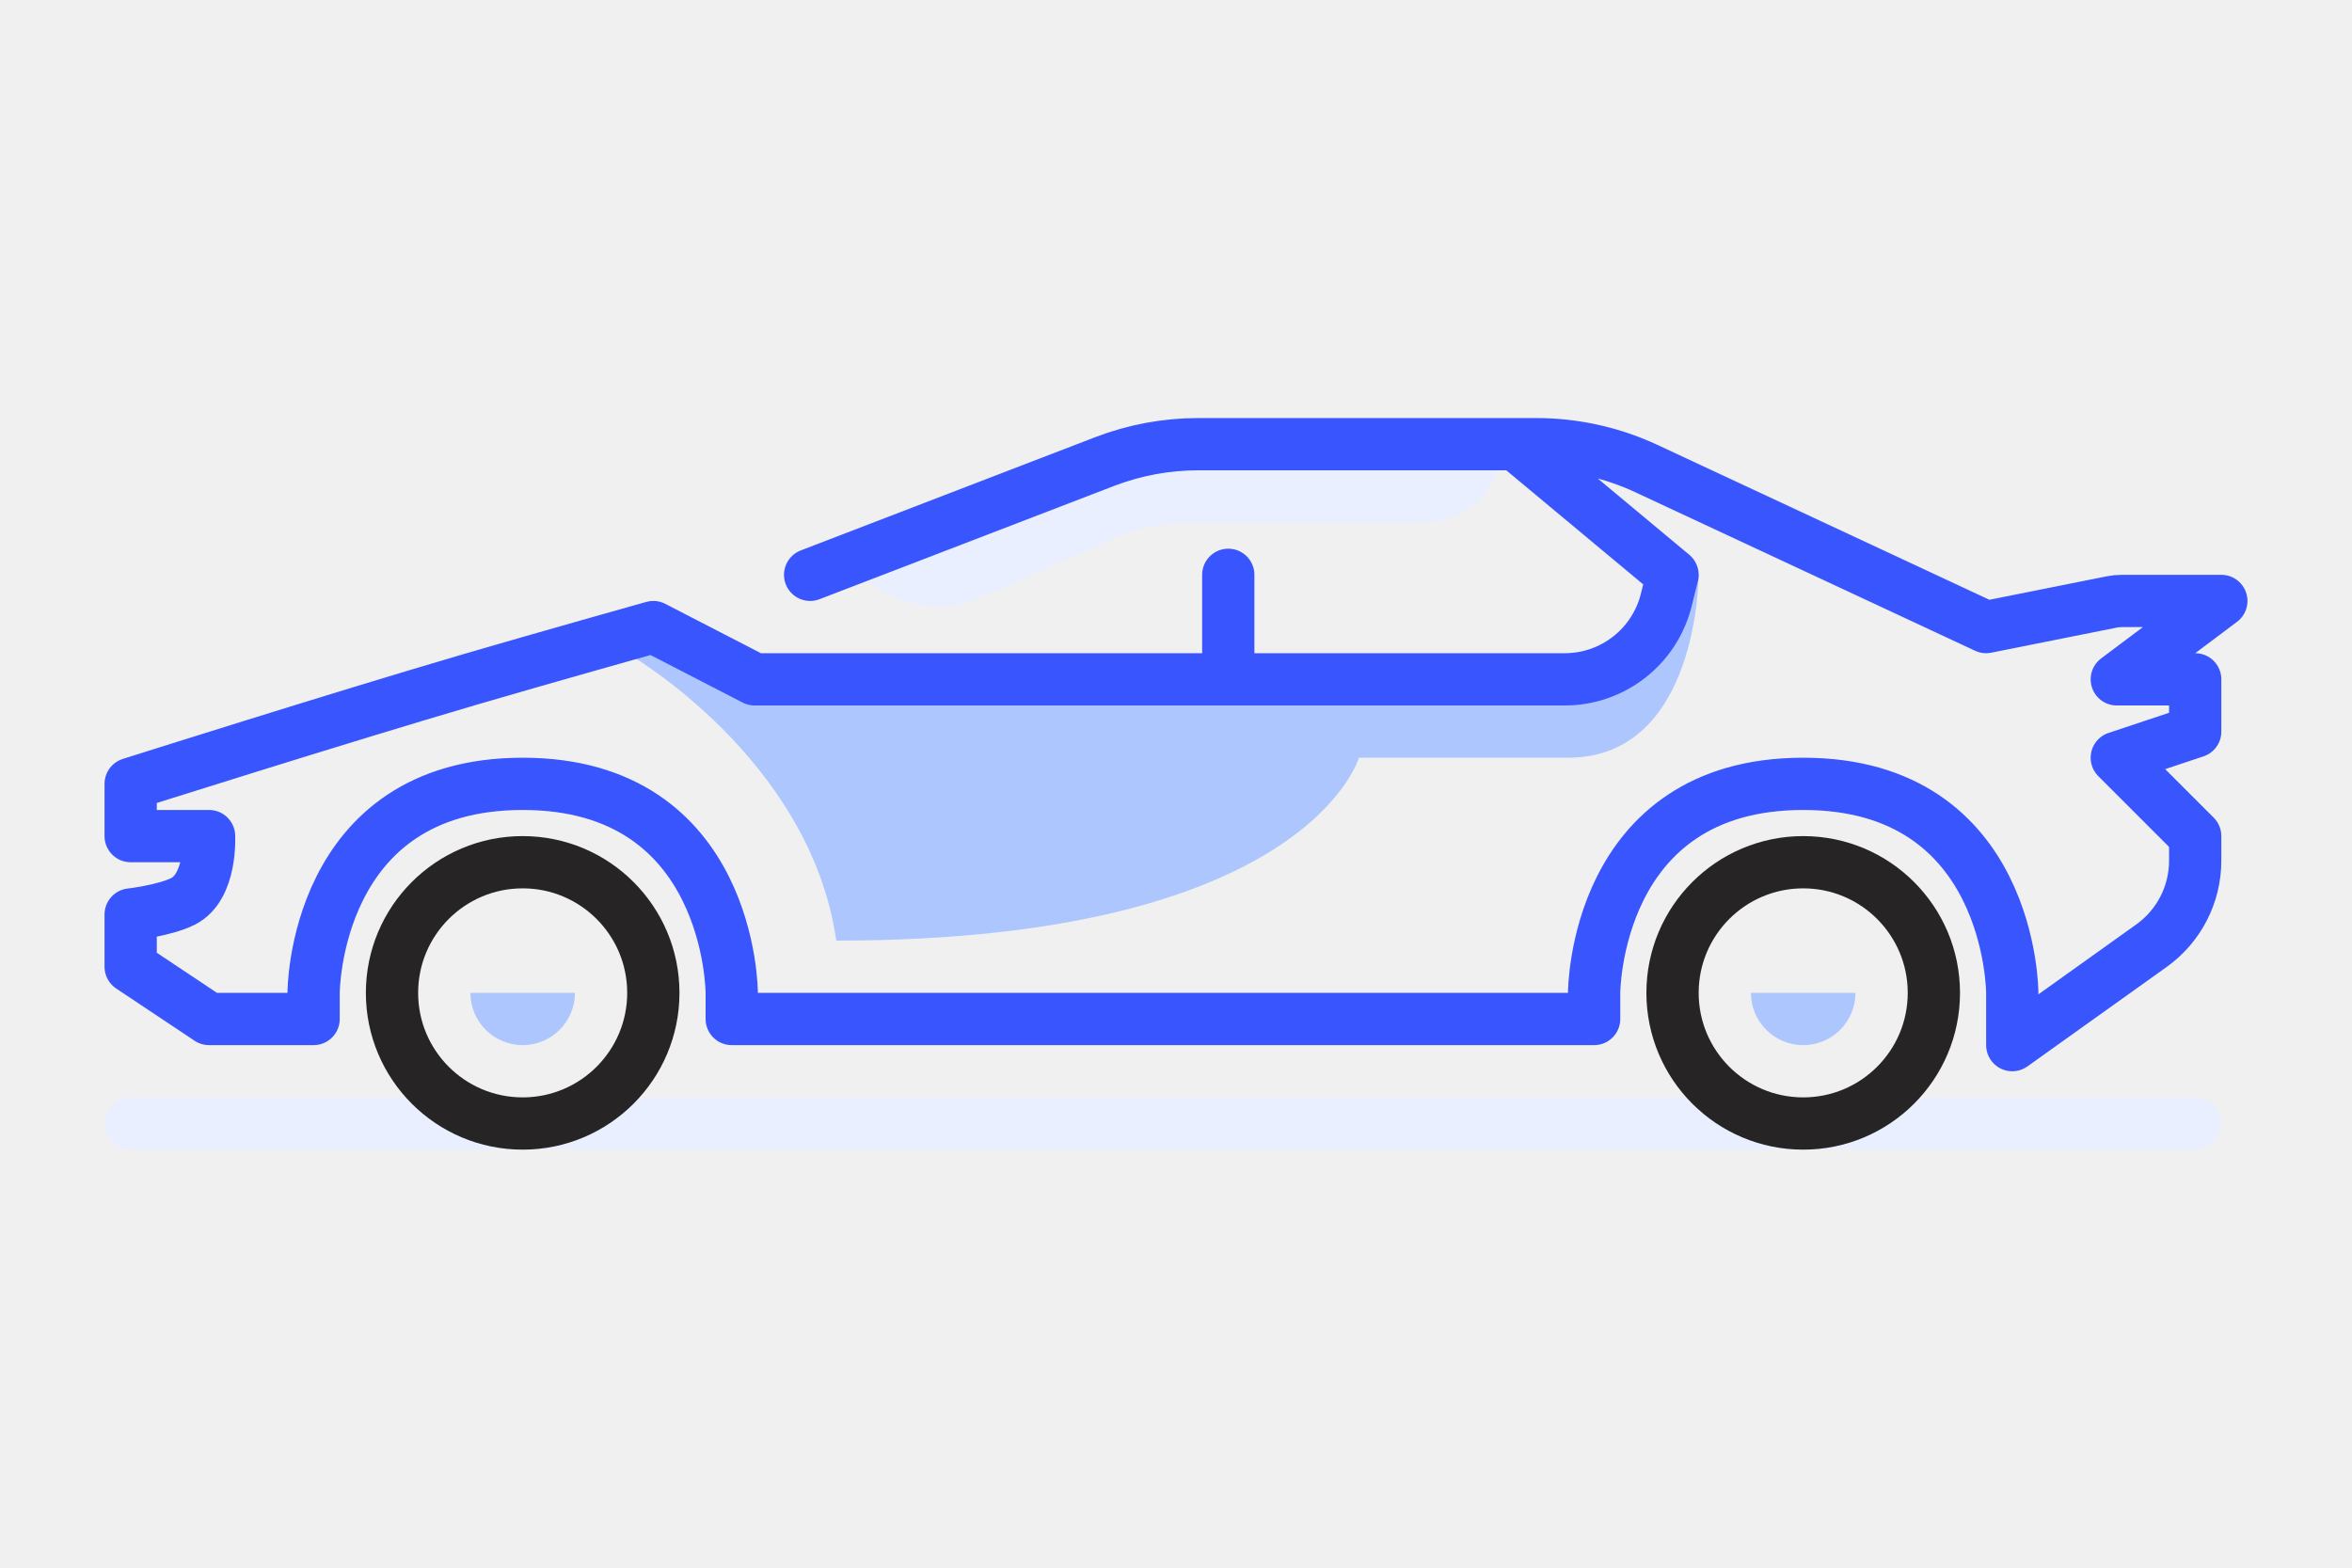
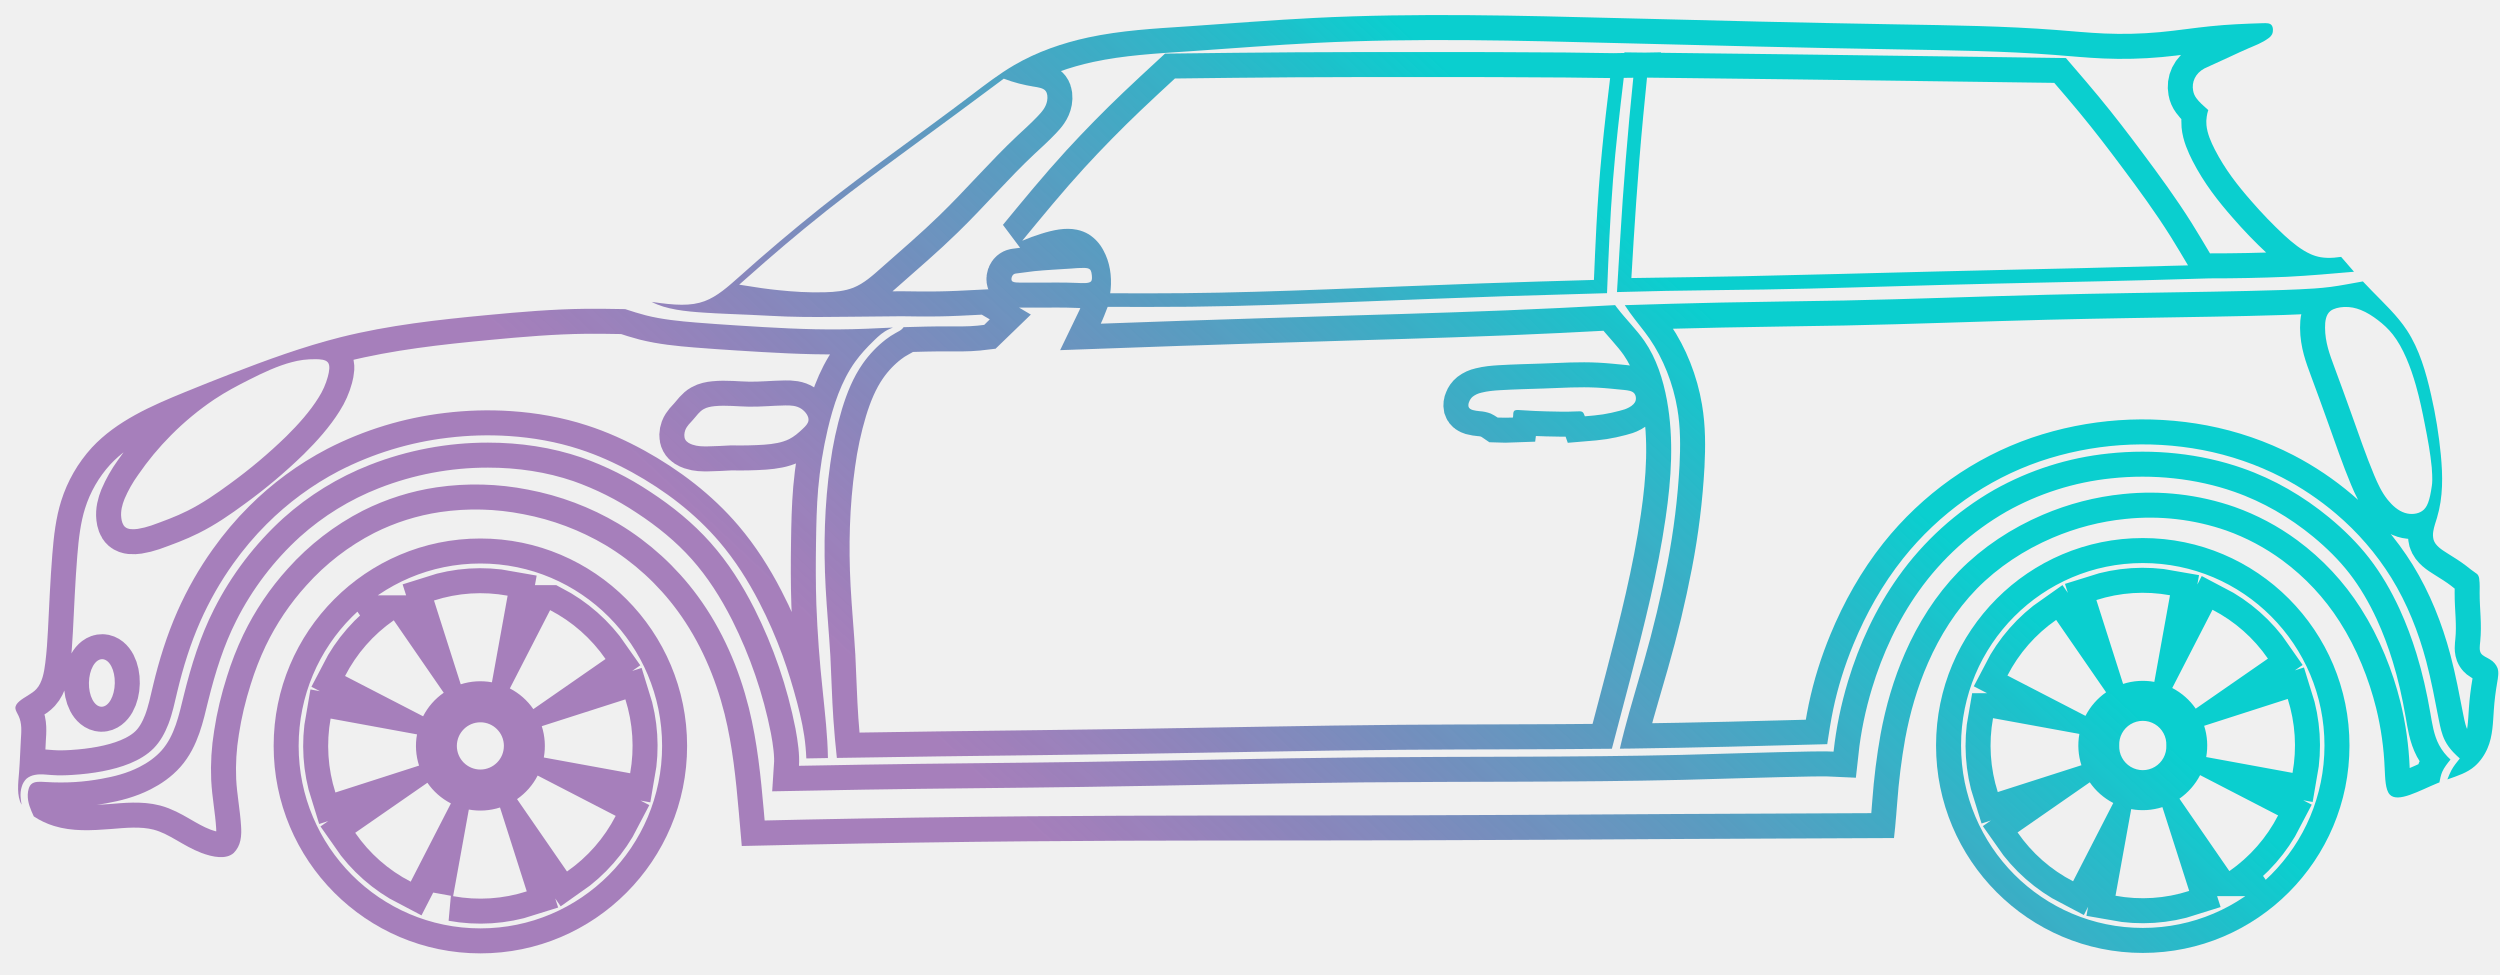
- <svg xmlns="http://www.w3.org/2000/svg" fill="none" viewBox="0 0 90 60">
-   <path d="M5 43h79" stroke="#E9EFFF" stroke-width="2" stroke-linecap="round" stroke-linejoin="round" />
-   <path d="M65 22l-5 5H30l-4-2h-2s7 4 8 11c18 0 20-7 20-7h8c5 0 5-7 5-7z" fill="#ADC6FE" />
-   <path d="M42.449 20.69l-4.864 2.161A4.119 4.119 0 0133 22l9.62-4.373A7 7 0 0145.516 17H57.5a3 3 0 01-3 3h-8.802a8 8 0 00-3.25.69z" fill="#E9EFFF" />
-   <path d="M31 22l11.267-4.334a10 10 0 013.59-.666H58m0 0l6 5-.242.97A4 4 0 0159.877 26H47m11-9h.782a10 10 0 014.228.938L76 24l4.806-.961c.129-.026.26-.039.392-.039H85l-4 3h3v2l-3 1 3 3v.941a4 4 0 01-1.675 3.255L77 40v-2s0-8-8-8-8 8-8 8v1H28v-1s0-8-8-8-8 8-8 8v1H8l-3-2v-2s1.301-.15 2-.5c1.105-.552 1-2.5 1-2.5H5v-2s7.903-2.505 13-4c2.728-.8 7-2 7-2l3.875 2H47m0 0v-4" stroke="#3955FE" stroke-width="2" stroke-linecap="round" stroke-linejoin="round" />
-   <rect x="-1" y="1" width="10" height="10" rx="5" transform="matrix(-1 0 0 1 73 32)" stroke="#262425" stroke-width="2" />
+ <svg xmlns="http://www.w3.org/2000/svg" fill="none" viewBox="0 0 100 39">
  <mask id="a" fill="#fff">
-     <path d="M71 38h-4a2 2 0 104 0z" />
+     <path d="M99.901 26.722a.707.707 0 00-.303-.345c-.132-.085-.292-.137-.36-.247-.074-.115-.047-.293-.03-.463.073-.717-.026-1.317-.022-1.952 0-.175.01-.353-.015-.538a.367.367 0 00-.062-.19c-.027-.032-.065-.055-.1-.08-.129-.085-.244-.182-.363-.275-.232-.177-.474-.327-.743-.495-.234-.147-.488-.307-.56-.547a.814.814 0 01-.01-.348c.03-.182.094-.357.147-.532.251-.84.231-1.68.154-2.508a18.766 18.766 0 00-.389-2.4c-.201-.897-.47-1.83-.966-2.587-.389-.593-.915-1.078-1.4-1.578a12.91 12.91 0 01-.364-.38c-.436.075-.858.163-1.294.22-.42.053-.854.08-1.28.098-.21.01-.419.017-.626.025-.934.03-1.871.05-2.81.067-2.203.04-4.416.068-6.618.123-2.711.067-5.407.175-8.113.23-1.637.032-3.277.047-4.916.082-1.288.025-2.577.065-3.867.105.065.1.132.198.2.293.258.362.542.685.794 1.05.546.797.942 1.8 1.109 2.8.13.76.124 1.517.087 2.275a29.061 29.061 0 01-.483 3.907 45.506 45.506 0 01-.947 3.948c-.254.897-.529 1.79-.765 2.69-.068.252-.13.507-.192.777.162-.002.321-.002.48-.005 2.605-.035 5.208-.105 7.815-.175.07-.462.142-.925.236-1.38.187-.892.461-1.767.81-2.612.506-1.23 1.164-2.403 1.991-3.44a12.23 12.23 0 012.482-2.348 11.845 11.845 0 012.985-1.532A12.811 12.811 0 0188.096 18c1.104.212 2.18.58 3.18 1.095.772.4 1.5.89 2.165 1.455a10.95 10.95 0 012.212 2.562c.633 1.025 1.084 2.165 1.393 3.325.207.778.351 1.563.508 2.363.058.285.115.57.245.825.082.162.194.315.319.45.087.092.181.18.274.265-.123.152-.245.302-.337.472-.062.115-.11.24-.16.365.43-.152.793-.265 1.097-.53.212-.185.394-.445.51-.72.21-.485.215-1.025.252-1.54.025-.36.068-.71.133-1.085.034-.2.074-.405.014-.58zm-2.628-7.285c-.087.605-.184.865-.389 1.005-.182.123-.446.15-.685.075-.27-.082-.508-.297-.695-.53-.242-.305-.394-.64-.538-.982-.33-.788-.61-1.618-.905-2.438-.227-.637-.458-1.27-.69-1.895-.182-.49-.366-.977-.369-1.562-.002-.253.03-.52.214-.67.133-.105.35-.15.539-.16.261-.013.478.04.68.12.249.1.47.245.675.4.222.17.421.35.6.577.42.533.718 1.31.925 2.035.154.543.26 1.055.361 1.573.112.567.22 1.14.274 1.715.035.482.02.617.003.737zm.747 10.945c-.127.158-.256.318-.334.498-.054.13-.082.275-.11.417l-.061.023c-.728.297-1.613.817-1.931.455-.17-.193-.177-.635-.197-1.038a12.118 12.118 0 00-.34-2.41c-.288-1.162-.774-2.387-1.457-3.455a9.173 9.173 0 00-2.3-2.462 8.725 8.725 0 00-2.235-1.188 9.316 9.316 0 00-4.034-.465c-1.006.1-1.99.358-2.92.755-1.129.483-2.178 1.17-3.035 2.045-.825.848-1.47 1.873-1.946 2.96-.426.97-.72 1.99-.912 3.025a25.03 25.03 0 00-.319 2.553c-.027.325-.05.652-.082.98l-.047.447c-2.898.01-5.793.023-8.691.038-3.52.02-7.042.045-10.562.052-5.14.015-10.28-.005-15.419.04-2.94.025-5.88.07-8.818.13-.867.018-1.732.038-2.599.058-.04-.445-.077-.89-.117-1.338-.117-1.322-.249-2.65-.57-3.942-.369-1.475-.985-2.905-1.887-4.133a9.899 9.899 0 00-2.867-2.617 10.185 10.185 0 00-3.3-1.243 9.818 9.818 0 00-3.32-.085 8.739 8.739 0 00-2.64.835 9.399 9.399 0 00-2.71 2.093 10.132 10.132 0 00-1.63 2.42 11.5 11.5 0 00-.6 1.54c-.21.657-.372 1.33-.476 2.015a8.65 8.65 0 00-.107 1.775c.032.62.154 1.235.194 1.855.015.202.017.405-.027.607a.993.993 0 01-.262.493c-.304.277-.842.172-1.298 0-.743-.285-1.264-.758-1.906-.928-.519-.135-1.117-.075-1.705-.027-.787.062-1.557.102-2.277-.12a3.078 3.078 0 01-.815-.385c-.127-.278-.254-.555-.24-.88.008-.155.046-.323.143-.41.125-.115.349-.098.56-.085.85.05 1.543 0 2.253-.13.503-.09 1.014-.218 1.505-.468.331-.167.65-.39.895-.667.518-.585.692-1.41.882-2.188.309-1.247.662-2.367 1.208-3.45a12.602 12.602 0 012.778-3.652 11.405 11.405 0 013.459-2.13 12.92 12.92 0 014.729-.89c1.276 0 2.549.187 3.745.597a12.38 12.38 0 012.746 1.373c.882.577 1.706 1.245 2.402 2.027.705.79 1.278 1.695 1.761 2.648a18.727 18.727 0 011.642 4.792c.097.523.17 1.05.14 1.49.884-.017 1.769-.035 2.653-.047 2.9-.048 5.803-.065 8.704-.108 3.722-.052 7.445-.147 11.17-.182 4.25-.04 8.504 0 12.78-.1 1.721-.043 3.446-.105 5.14-.135.311-.005.623-.01.937.005.105-.963.301-1.898.578-2.815.446-1.475 1.109-2.91 2.008-4.175a12.057 12.057 0 013.84-3.483 11.838 11.838 0 014.572-1.452c1.806-.195 3.685.002 5.352.585 1.28.447 2.434 1.12 3.476 1.977.58.48 1.126 1.015 1.595 1.618.483.622.884 1.315 1.216 2.035.269.587.495 1.192.682 1.802.235.765.409 1.54.549 2.348.077.445.142.897.35 1.292.118.223.282.428.46.585zM30.045 12.595c.474.022.947.05 1.42.067.843.028 1.685.018 2.53.008a471.43 471.43 0 012.063-.02c.488.007.974.015 1.46.007.535-.007 1.069-.035 1.754-.07l.319.188c-.075.072-.147.147-.222.22l-.274.032c-.386.038-.773.028-1.159.028-.6-.003-1.196.015-1.794.032a.29.29 0 01-.04.053c-.067.075-.171.122-.266.175a2.845 2.845 0 00-.401.262c-.352.27-.668.603-.927.973-.382.547-.633 1.172-.828 1.812a14.273 14.273 0 00-.468 2.178c-.234 1.637-.274 3.305-.187 4.957.05.918.137 1.833.19 2.75.044.838.062 1.678.12 2.515.034.52.084 1.038.139 1.555 1.375-.022 2.753-.045 4.128-.062 2.592-.035 5.186-.06 7.777-.1 3.54-.053 7.081-.133 10.624-.163 2.823-.022 5.649-.012 8.472-.042.247-.933.493-1.868.738-2.803.555-2.125 1.096-4.252 1.412-6.432.227-1.558.337-3.14.053-4.703-.155-.842-.424-1.68-.902-2.372-.324-.468-.743-.87-1.09-1.325l-.081-.11c-.743.04-1.485.08-2.23.115-2.799.137-5.602.22-8.405.302-2.277.07-4.557.138-6.834.215-1.035.035-2.071.073-3.105.11.097-.2.174-.417.276-.672 1.102.002 2.2.005 3.302-.005 2.257-.025 4.512-.113 6.767-.203 1.971-.077 3.94-.155 5.91-.222 1.331-.043 2.664-.08 3.995-.118.06-1.51.12-3.02.239-4.525.11-1.365.267-2.727.43-4.087.128-.003.255-.003.382-.005a150.494 150.494 0 00-.53 6.533c-.043.68-.083 1.36-.123 2.04.658-.018 1.318-.036 1.976-.048 1.308-.025 2.617-.033 3.922-.055 2.375-.038 4.744-.12 7.116-.183 2.806-.075 5.61-.122 8.415-.197.757-.02 1.515-.043 2.272-.065a71.139 71.139 0 003.1-.063c.894-.045 1.786-.125 2.68-.202a37.642 37.642 0 01-.515-.595 4.667 4.667 0 01-.282.032c-.416.03-.682-.03-.934-.14-.374-.167-.718-.445-1.056-.755a17.37 17.37 0 01-1.314-1.362c-.56-.638-1.053-1.268-1.467-2.07-.157-.31-.304-.643-.334-.978a1.3 1.3 0 01.012-.34c.01-.08.03-.16.055-.242l.01-.013c-.19-.167-.376-.332-.48-.48a.688.688 0 01-.13-.302c-.063-.335.082-.69.453-.888.35-.16.7-.317 1.047-.48.237-.11.473-.222.715-.325.272-.117.55-.22.79-.397a.454.454 0 00.154-.168c.052-.112.045-.28-.022-.362-.07-.085-.202-.08-.332-.078-.75.023-1.422.05-2.115.123-.668.067-1.356.175-2.033.237a16.38 16.38 0 01-2.208.053c-.64-.028-1.268-.09-1.909-.14-2.058-.16-4.228-.188-6.378-.225C72.174.912 68.522.822 64.86.727 60.767.622 56.666.512 52.58.717c-1.694.085-3.386.223-5.083.338-1.328.087-2.656.162-3.962.442-1.034.223-2.053.575-2.962 1.105-.614.358-1.174.793-1.742 1.223-2.001 1.517-4.07 2.952-6.008 4.492a75.71 75.71 0 00-3.276 2.773c-.426.377-.857.767-1.36.955-.551.207-1.187.17-2.121.03.563.3 1.348.382 2.093.43.648.045 1.266.06 1.886.09zm28.722 3.475a.485.485 0 01.147-.208.869.869 0 01.341-.155c.252-.065.5-.085.75-.1.58-.035 1.161-.047 1.75-.067.717-.028 1.447-.07 2.13-.035.343.017.677.055 1.068.092.167.018.344.035.429.153.05.07.067.172.047.26-.03.127-.142.217-.259.282-.124.07-.254.108-.386.14a6.55 6.55 0 01-.665.143c-.24.037-.484.057-.725.077-.025-.07-.05-.142-.1-.175-.047-.03-.12-.025-.192-.022-.463.022-.872.01-1.246 0-.314-.01-.603-.018-1.046-.05-.097-.008-.202-.015-.247.037-.037.045-.035.13-.037.195l-.008.065a7.604 7.604 0 01-.613 0 1.968 1.968 0 00-.276-.16 1.546 1.546 0 00-.444-.095c-.182-.02-.4-.042-.443-.177a.32.32 0 01.025-.2zm6.961-11.42c.048-.515.1-1.03.152-1.545l5.644.067c2.571.033 5.14.068 7.712.103.976.012 1.956.025 2.935.04.339.395.68.79 1.011 1.192.588.71 1.15 1.445 1.702 2.185.673.9 1.336 1.808 1.934 2.758.242.385.47.775.703 1.165-1.418.037-2.836.075-4.254.11-1.966.047-3.934.087-5.903.137-2.559.063-5.118.135-7.676.188-1.478.03-2.956.05-4.433.072.06-1.012.12-2.025.192-3.035.08-1.147.172-2.292.281-3.437zm-22.1 6.617c-.093.075-.332.06-.536.05-.334-.015-.584-.015-.85-.015-.27 0-.558 0-.832.003h-.593c-.115-.003-.245-.003-.307-.04-.042-.023-.055-.063-.052-.115a.248.248 0 01.045-.133.18.18 0 01.07-.06c.022-.01.044-.012.07-.017.238-.033.48-.065.722-.093.503-.052 1.019-.07 1.515-.107.152-.013.304-.025.468-.023.092 0 .187.008.242.055.065.055.075.165.085.26.007.105.01.188-.048.235zm2-6.85c.453-.43.91-.855 1.368-1.277 1.6-.02 3.202-.038 4.804-.048 1.642-.01 3.284-.01 4.926-.01 1.968 0 3.937 0 5.903.018.593.005 1.183.012 1.776.022-.117.965-.231 1.93-.324 2.898-.1 1.015-.172 2.03-.226 3.047-.038.71-.068 1.42-.098 2.13-1.49.043-2.982.085-4.472.138-2.088.072-4.176.162-6.264.242-1.896.07-3.79.133-5.686.15-.974.01-1.951.008-2.928.003.008-.055.015-.11.02-.165.047-.528-.032-1.083-.291-1.55a1.672 1.672 0 00-.586-.643 1.525 1.525 0 00-.47-.182c-.472-.098-.968.015-1.436.162-.26.08-.51.173-.755.278.815-.99 1.627-1.98 2.492-2.925a48.521 48.521 0 012.247-2.288zm-15.005 6.04a71.522 71.522 0 011.56-1.32 62.084 62.084 0 011.806-1.43c.845-.645 1.702-1.27 2.557-1.897.563-.413 1.126-.825 1.687-1.24l1.918-1.423c.416.16.81.253 1.181.315.205.033.404.058.496.18.072.095.082.25.058.388-.045.255-.21.445-.38.622-.263.278-.545.528-.819.785-1.069 1.003-2.038 2.14-3.09 3.16-.747.73-1.537 1.403-2.342 2.115-.349.31-.7.628-1.119.795-.348.138-.742.173-1.13.183-.639.02-1.262-.02-1.884-.085-.394-.04-.79-.093-1.555-.218.351-.31.702-.622 1.056-.93zm55.089 11.065c-4.568 0-8.27 3.715-8.27 8.298 0 4.582 3.702 8.297 8.27 8.297 4.567 0 8.267-3.715 8.267-8.297 0-4.583-3.7-8.298-8.267-8.298zM88.5 24.39a6.079 6.079 0 012.217 1.955l-2.888 2.002a2.587 2.587 0 00-.939-.827l1.61-3.13zm-1.7-.58l-.627 3.465a2.58 2.58 0 00-1.249.082l-1.069-3.355a6.067 6.067 0 012.945-.192zm-.147 6.01a.943.943 0 11-1.884 0 .943.943 0 111.884 0zm-4.407-5.023l1.998 2.895c-.349.243-.63.565-.825.943l-3.122-1.613a6.109 6.109 0 011.949-2.225zm-2.524 3.93l3.453.63c-.077.43-.045.858.082 1.253h-.002l-3.344 1.072a6.125 6.125 0 01-.19-2.955zm3.201 6.525a6.112 6.112 0 01-2.22-1.955l2.888-2.005c.234.34.553.628.94.828l-1.608 3.132zm1.697.578l.628-3.465c.416.077.845.047 1.248-.08l1.072 3.352a6.045 6.045 0 01-2.948.193zm4.555-.985l-1.998-2.898c.348-.242.632-.565.827-.942l3.12 1.612a6.116 6.116 0 01-1.95 2.228zm2.526-3.93l-3.453-.633a2.59 2.59 0 00-.082-1.25l3.344-1.075c.304.955.37 1.97.191 2.958zm-89.625.087c.274.02.548.013.822-.005.407-.025.81-.072 1.206-.147.374-.073.74-.168 1.097-.315.349-.145.685-.338.947-.605.264-.268.45-.613.588-.968.164-.427.254-.872.36-1.315.228-.955.522-1.9.92-2.8.36-.81.8-1.585 1.316-2.305.401-.562.847-1.095 1.338-1.582a11.834 11.834 0 012.88-2.118 12.829 12.829 0 014.356-1.33c.82-.1 1.642-.125 2.464-.07.95.063 1.894.23 2.796.523.732.235 1.437.555 2.118.927 1.313.723 2.529 1.65 3.495 2.785.626.735 1.15 1.56 1.593 2.42.356.685.662 1.393.927 2.115.226.625.42 1.26.59 1.908.152.58.282 1.17.334 1.765.015.15.022.302.03.452l.864-.015c-.012-.9-.12-1.805-.211-2.712a49.513 49.513 0 01-.252-3.433c-.028-.83-.025-1.66-.013-2.492.01-.71.025-1.423.085-2.13.07-.795.195-1.585.381-2.378.227-.965.544-1.935 1.102-2.71.216-.3.468-.572.745-.84.182-.182.379-.36.623-.467l.142-.058c-.705.035-1.408.068-2.11.073-1.366.015-2.734-.068-4.095-.155a93.045 93.045 0 01-1.664-.118c-.675-.055-1.358-.122-2.013-.287a13.78 13.78 0 01-.83-.25 56.868 56.868 0 00-1.6-.013c-1.295.015-2.588.125-3.884.248-1.981.187-3.967.405-5.893.887-1.51.38-2.982.92-4.43 1.48-.598.233-1.191.465-1.792.713-1.355.552-2.75 1.162-3.735 2.225A5.686 5.686 0 002.45 20.03c-.217.687-.297 1.407-.356 2.13-.083 1.027-.125 2.062-.177 3.065-.023.422-.048.837-.105 1.287-.047.385-.122.795-.356 1.05-.087.095-.2.17-.334.253-.23.142-.523.31-.506.52.008.092.077.195.127.3.142.302.112.625.092.94-.027.437-.035.855-.072 1.312-.037.453-.102.943.102 1.303-.017-.108-.037-.213-.042-.32-.008-.13.005-.26.042-.385a.74.74 0 01.192-.335.72.72 0 01.344-.155c.224-.043.451-.008.675.007zm25.335-13.797c.065-.17.2-.29.32-.425.131-.15.249-.323.415-.415.128-.073.282-.103.434-.118.469-.047.92.013 1.373.02.48.008.964-.042 1.458-.05.224-.002.45.005.647.138.162.11.307.305.28.472-.018.12-.12.225-.222.32-.18.173-.352.318-.55.418-.292.145-.644.195-.985.222a14.94 14.94 0 01-1.333.028c-.314.017-.626.035-.937.04-.204.002-.406.002-.61-.068-.118-.04-.235-.102-.29-.205-.057-.105-.044-.255 0-.377zm-22.43 2.752a5.02 5.02 0 01.544-.962 11.3 11.3 0 011.318-1.588 11.428 11.428 0 011.739-1.437c.453-.3.904-.54 1.393-.785.543-.275 1.133-.553 1.702-.7.296-.08.588-.12.954-.118.187.003.394.018.483.128.1.122.055.362 0 .57a3 3 0 01-.373.842c-.337.543-.805 1.068-1.291 1.548a20.508 20.508 0 01-2.26 1.9c-.54.397-1.096.782-1.697 1.08-.463.232-.954.41-1.445.587a3.35 3.35 0 01-.533.133c-.185.025-.391.03-.514-.078-.092-.08-.134-.225-.15-.367-.031-.268.036-.518.13-.753zm-.889 6.41c.287.008.51.435.5.96-.01.525-.248.948-.535.943-.286-.008-.51-.438-.5-.96.01-.525.248-.948.535-.943zm15.124-4.827c-4.567 0-8.27 3.715-8.27 8.297 0 4.583 3.703 8.298 8.27 8.298 4.565 0 8.268-3.715 8.268-8.298 0-4.582-3.703-8.297-8.268-8.297zm2.789 2.865a6.125 6.125 0 012.217 1.955l-2.888 2.005a2.563 2.563 0 00-.94-.828l1.61-3.132zm-1.7-.578l-.628 3.465a2.578 2.578 0 00-1.248.08L17.36 24.02a6.037 6.037 0 012.945-.193zm-.15 6.01a.942.942 0 01-.939.945.943.943 0 01-.942-.945c0-.522.422-.945.942-.945.519 0 .94.423.94.945zm-4.405-5.025l1.999 2.898a2.564 2.564 0 00-.825.942l-3.122-1.612a6.116 6.116 0 011.949-2.228zm-2.526 3.93l3.456.633a2.58 2.58 0 00.082 1.25h-.002L13.416 31.7a6.165 6.165 0 01-.192-2.958zm3.204 6.525a6.066 6.066 0 01-2.22-1.955l2.888-2.002c.234.34.553.627.94.827l-1.608 3.13zm1.697.58l.628-3.465A2.58 2.58 0 0020 32.3l1.07 3.355a6.065 6.065 0 01-2.946.192zm4.555-.987l-1.998-2.895c.348-.243.632-.565.824-.943l3.122 1.613a6.109 6.109 0 01-1.948 2.225zm2.526-3.93l-3.453-.63a2.604 2.604 0 00-.082-1.253l3.344-1.072c.303.955.368 1.97.191 2.955z" />
  </mask>
-   <path d="M71 38v-2h2v2h-2zm-4 0h-2v-2h2v2zm2 0h4a4 4 0 01-4 4v-4zm0 0v4a4 4 0 01-4-4h4zm2 2h-4v-4h4v4z" fill="#ADC6FE" mask="url(#a)" />
-   <mask id="b" fill="#fff">
-     <path d="M22 38h-4a2 2 0 104 0z" />
-   </mask>
-   <path d="M22 38v-2h2v2h-2zm-4 0h-2v-2h2v2zm2 0h4a4 4 0 01-4 4v-4zm0 0v4a4 4 0 01-4-4h4zm2 2h-4v-4h4v4z" fill="#ADC6FE" mask="url(#b)" />
-   <rect x="-1" y="1" width="10" height="10" rx="5" transform="matrix(-1 0 0 1 24 32)" stroke="#262425" stroke-width="2" />
+   <path d="M99.901 26.722a.707.707 0 00-.303-.345c-.132-.085-.292-.137-.36-.247-.074-.115-.047-.293-.03-.463.073-.717-.026-1.317-.022-1.952 0-.175.01-.353-.015-.538a.367.367 0 00-.062-.19c-.027-.032-.065-.055-.1-.08-.129-.085-.244-.182-.363-.275-.232-.177-.474-.327-.743-.495-.234-.147-.488-.307-.56-.547a.814.814 0 01-.01-.348c.03-.182.094-.357.147-.532.251-.84.231-1.68.154-2.508a18.766 18.766 0 00-.389-2.4c-.201-.897-.47-1.83-.966-2.587-.389-.593-.915-1.078-1.4-1.578a12.91 12.91 0 01-.364-.38c-.436.075-.858.163-1.294.22-.42.053-.854.08-1.28.098-.21.01-.419.017-.626.025-.934.03-1.871.05-2.81.067-2.203.04-4.416.068-6.618.123-2.711.067-5.407.175-8.113.23-1.637.032-3.277.047-4.916.082-1.288.025-2.577.065-3.867.105.065.1.132.198.2.293.258.362.542.685.794 1.05.546.797.942 1.8 1.109 2.8.13.76.124 1.517.087 2.275a29.061 29.061 0 01-.483 3.907 45.506 45.506 0 01-.947 3.948c-.254.897-.529 1.79-.765 2.69-.068.252-.13.507-.192.777.162-.002.321-.002.48-.005 2.605-.035 5.208-.105 7.815-.175.07-.462.142-.925.236-1.38.187-.892.461-1.767.81-2.612.506-1.23 1.164-2.403 1.991-3.44a12.23 12.23 0 012.482-2.348 11.845 11.845 0 012.985-1.532A12.811 12.811 0 0188.096 18c1.104.212 2.18.58 3.18 1.095.772.4 1.5.89 2.165 1.455a10.95 10.95 0 012.212 2.562c.633 1.025 1.084 2.165 1.393 3.325.207.778.351 1.563.508 2.363.058.285.115.57.245.825.082.162.194.315.319.45.087.092.181.18.274.265-.123.152-.245.302-.337.472-.062.115-.11.24-.16.365.43-.152.793-.265 1.097-.53.212-.185.394-.445.51-.72.21-.485.215-1.025.252-1.54.025-.36.068-.71.133-1.085.034-.2.074-.405.014-.58zm-2.628-7.285c-.087.605-.184.865-.389 1.005-.182.123-.446.15-.685.075-.27-.082-.508-.297-.695-.53-.242-.305-.394-.64-.538-.982-.33-.788-.61-1.618-.905-2.438-.227-.637-.458-1.27-.69-1.895-.182-.49-.366-.977-.369-1.562-.002-.253.03-.52.214-.67.133-.105.35-.15.539-.16.261-.013.478.04.68.12.249.1.47.245.675.4.222.17.421.35.6.577.42.533.718 1.31.925 2.035.154.543.26 1.055.361 1.573.112.567.22 1.14.274 1.715.035.482.02.617.003.737zm.747 10.945c-.127.158-.256.318-.334.498-.054.13-.082.275-.11.417l-.061.023c-.728.297-1.613.817-1.931.455-.17-.193-.177-.635-.197-1.038a12.118 12.118 0 00-.34-2.41c-.288-1.162-.774-2.387-1.457-3.455a9.173 9.173 0 00-2.3-2.462 8.725 8.725 0 00-2.235-1.188 9.316 9.316 0 00-4.034-.465c-1.006.1-1.99.358-2.92.755-1.129.483-2.178 1.17-3.035 2.045-.825.848-1.47 1.873-1.946 2.96-.426.97-.72 1.99-.912 3.025a25.03 25.03 0 00-.319 2.553c-.027.325-.05.652-.082.98l-.047.447c-2.898.01-5.793.023-8.691.038-3.52.02-7.042.045-10.562.052-5.14.015-10.28-.005-15.419.04-2.94.025-5.88.07-8.818.13-.867.018-1.732.038-2.599.058-.04-.445-.077-.89-.117-1.338-.117-1.322-.249-2.65-.57-3.942-.369-1.475-.985-2.905-1.887-4.133a9.899 9.899 0 00-2.867-2.617 10.185 10.185 0 00-3.3-1.243 9.818 9.818 0 00-3.32-.085 8.739 8.739 0 00-2.64.835 9.399 9.399 0 00-2.71 2.093 10.132 10.132 0 00-1.63 2.42 11.5 11.5 0 00-.6 1.54c-.21.657-.372 1.33-.476 2.015a8.65 8.65 0 00-.107 1.775c.032.62.154 1.235.194 1.855.015.202.017.405-.027.607a.993.993 0 01-.262.493c-.304.277-.842.172-1.298 0-.743-.285-1.264-.758-1.906-.928-.519-.135-1.117-.075-1.705-.027-.787.062-1.557.102-2.277-.12a3.078 3.078 0 01-.815-.385c-.127-.278-.254-.555-.24-.88.008-.155.046-.323.143-.41.125-.115.349-.098.56-.085.85.05 1.543 0 2.253-.13.503-.09 1.014-.218 1.505-.468.331-.167.65-.39.895-.667.518-.585.692-1.41.882-2.188.309-1.247.662-2.367 1.208-3.45a12.602 12.602 0 012.778-3.652 11.405 11.405 0 013.459-2.13 12.92 12.92 0 014.729-.89c1.276 0 2.549.187 3.745.597a12.38 12.38 0 012.746 1.373c.882.577 1.706 1.245 2.402 2.027.705.79 1.278 1.695 1.761 2.648a18.727 18.727 0 011.642 4.792c.097.523.17 1.05.14 1.49.884-.017 1.769-.035 2.653-.047 2.9-.048 5.803-.065 8.704-.108 3.722-.052 7.445-.147 11.17-.182 4.25-.04 8.504 0 12.78-.1 1.721-.043 3.446-.105 5.14-.135.311-.005.623-.01.937.005.105-.963.301-1.898.578-2.815.446-1.475 1.109-2.91 2.008-4.175a12.057 12.057 0 013.84-3.483 11.838 11.838 0 014.572-1.452c1.806-.195 3.685.002 5.352.585 1.28.447 2.434 1.12 3.476 1.977.58.48 1.126 1.015 1.595 1.618.483.622.884 1.315 1.216 2.035.269.587.495 1.192.682 1.802.235.765.409 1.54.549 2.348.077.445.142.897.35 1.292.118.223.282.428.46.585zM30.045 12.595c.474.022.947.05 1.42.067.843.028 1.685.018 2.53.008a471.43 471.43 0 012.063-.02c.488.007.974.015 1.46.007.535-.007 1.069-.035 1.754-.07l.319.188c-.075.072-.147.147-.222.22l-.274.032c-.386.038-.773.028-1.159.028-.6-.003-1.196.015-1.794.032a.29.29 0 01-.04.053c-.067.075-.171.122-.266.175a2.845 2.845 0 00-.401.262c-.352.27-.668.603-.927.973-.382.547-.633 1.172-.828 1.812a14.273 14.273 0 00-.468 2.178c-.234 1.637-.274 3.305-.187 4.957.05.918.137 1.833.19 2.75.044.838.062 1.678.12 2.515.034.52.084 1.038.139 1.555 1.375-.022 2.753-.045 4.128-.062 2.592-.035 5.186-.06 7.777-.1 3.54-.053 7.081-.133 10.624-.163 2.823-.022 5.649-.012 8.472-.042.247-.933.493-1.868.738-2.803.555-2.125 1.096-4.252 1.412-6.432.227-1.558.337-3.14.053-4.703-.155-.842-.424-1.68-.902-2.372-.324-.468-.743-.87-1.09-1.325l-.081-.11c-.743.04-1.485.08-2.23.115-2.799.137-5.602.22-8.405.302-2.277.07-4.557.138-6.834.215-1.035.035-2.071.073-3.105.11.097-.2.174-.417.276-.672 1.102.002 2.2.005 3.302-.005 2.257-.025 4.512-.113 6.767-.203 1.971-.077 3.94-.155 5.91-.222 1.331-.043 2.664-.08 3.995-.118.06-1.51.12-3.02.239-4.525.11-1.365.267-2.727.43-4.087.128-.003.255-.003.382-.005a150.494 150.494 0 00-.53 6.533c-.043.68-.083 1.36-.123 2.04.658-.018 1.318-.036 1.976-.048 1.308-.025 2.617-.033 3.922-.055 2.375-.038 4.744-.12 7.116-.183 2.806-.075 5.61-.122 8.415-.197.757-.02 1.515-.043 2.272-.065a71.139 71.139 0 003.1-.063c.894-.045 1.786-.125 2.68-.202a37.642 37.642 0 01-.515-.595 4.667 4.667 0 01-.282.032c-.416.03-.682-.03-.934-.14-.374-.167-.718-.445-1.056-.755a17.37 17.37 0 01-1.314-1.362c-.56-.638-1.053-1.268-1.467-2.07-.157-.31-.304-.643-.334-.978a1.3 1.3 0 01.012-.34c.01-.08.03-.16.055-.242l.01-.013c-.19-.167-.376-.332-.48-.48a.688.688 0 01-.13-.302c-.063-.335.082-.69.453-.888.35-.16.7-.317 1.047-.48.237-.11.473-.222.715-.325.272-.117.55-.22.79-.397a.454.454 0 00.154-.168c.052-.112.045-.28-.022-.362-.07-.085-.202-.08-.332-.078-.75.023-1.422.05-2.115.123-.668.067-1.356.175-2.033.237a16.38 16.38 0 01-2.208.053c-.64-.028-1.268-.09-1.909-.14-2.058-.16-4.228-.188-6.378-.225C72.174.912 68.522.822 64.86.727 60.767.622 56.666.512 52.58.717c-1.694.085-3.386.223-5.083.338-1.328.087-2.656.162-3.962.442-1.034.223-2.053.575-2.962 1.105-.614.358-1.174.793-1.742 1.223-2.001 1.517-4.07 2.952-6.008 4.492a75.71 75.71 0 00-3.276 2.773c-.426.377-.857.767-1.36.955-.551.207-1.187.17-2.121.03.563.3 1.348.382 2.093.43.648.045 1.266.06 1.886.09zm28.722 3.475a.485.485 0 01.147-.208.869.869 0 01.341-.155c.252-.065.5-.085.75-.1.58-.035 1.161-.047 1.75-.067.717-.028 1.447-.07 2.13-.035.343.017.677.055 1.068.092.167.018.344.035.429.153.05.07.067.172.047.26-.03.127-.142.217-.259.282-.124.07-.254.108-.386.14a6.55 6.55 0 01-.665.143c-.24.037-.484.057-.725.077-.025-.07-.05-.142-.1-.175-.047-.03-.12-.025-.192-.022-.463.022-.872.01-1.246 0-.314-.01-.603-.018-1.046-.05-.097-.008-.202-.015-.247.037-.037.045-.035.13-.037.195l-.008.065a7.604 7.604 0 01-.613 0 1.968 1.968 0 00-.276-.16 1.546 1.546 0 00-.444-.095c-.182-.02-.4-.042-.443-.177a.32.32 0 01.025-.2zm6.961-11.42c.048-.515.1-1.03.152-1.545l5.644.067c2.571.033 5.14.068 7.712.103.976.012 1.956.025 2.935.04.339.395.68.79 1.011 1.192.588.71 1.15 1.445 1.702 2.185.673.9 1.336 1.808 1.934 2.758.242.385.47.775.703 1.165-1.418.037-2.836.075-4.254.11-1.966.047-3.934.087-5.903.137-2.559.063-5.118.135-7.676.188-1.478.03-2.956.05-4.433.072.06-1.012.12-2.025.192-3.035.08-1.147.172-2.292.281-3.437zm-22.1 6.617c-.093.075-.332.06-.536.05-.334-.015-.584-.015-.85-.015-.27 0-.558 0-.832.003h-.593c-.115-.003-.245-.003-.307-.04-.042-.023-.055-.063-.052-.115a.248.248 0 01.045-.133.18.18 0 01.07-.06c.022-.01.044-.012.07-.017.238-.033.48-.065.722-.093.503-.052 1.019-.07 1.515-.107.152-.013.304-.025.468-.023.092 0 .187.008.242.055.065.055.075.165.085.26.007.105.01.188-.048.235zm2-6.85c.453-.43.91-.855 1.368-1.277 1.6-.02 3.202-.038 4.804-.048 1.642-.01 3.284-.01 4.926-.01 1.968 0 3.937 0 5.903.018.593.005 1.183.012 1.776.022-.117.965-.231 1.93-.324 2.898-.1 1.015-.172 2.03-.226 3.047-.038.71-.068 1.42-.098 2.13-1.49.043-2.982.085-4.472.138-2.088.072-4.176.162-6.264.242-1.896.07-3.79.133-5.686.15-.974.01-1.951.008-2.928.003.008-.055.015-.11.02-.165.047-.528-.032-1.083-.291-1.55a1.672 1.672 0 00-.586-.643 1.525 1.525 0 00-.47-.182c-.472-.098-.968.015-1.436.162-.26.08-.51.173-.755.278.815-.99 1.627-1.98 2.492-2.925a48.521 48.521 0 012.247-2.288zm-15.005 6.04a71.522 71.522 0 011.56-1.32 62.084 62.084 0 011.806-1.43c.845-.645 1.702-1.27 2.557-1.897.563-.413 1.126-.825 1.687-1.24l1.918-1.423c.416.16.81.253 1.181.315.205.033.404.058.496.18.072.095.082.25.058.388-.045.255-.21.445-.38.622-.263.278-.545.528-.819.785-1.069 1.003-2.038 2.14-3.09 3.16-.747.73-1.537 1.403-2.342 2.115-.349.31-.7.628-1.119.795-.348.138-.742.173-1.13.183-.639.02-1.262-.02-1.884-.085-.394-.04-.79-.093-1.555-.218.351-.31.702-.622 1.056-.93zm55.089 11.065c-4.568 0-8.27 3.715-8.27 8.298 0 4.582 3.702 8.297 8.27 8.297 4.567 0 8.267-3.715 8.267-8.297 0-4.583-3.7-8.298-8.267-8.298zM88.5 24.39a6.079 6.079 0 012.217 1.955l-2.888 2.002a2.587 2.587 0 00-.939-.827l1.61-3.13zm-1.7-.58l-.627 3.465a2.58 2.58 0 00-1.249.082l-1.069-3.355a6.067 6.067 0 012.945-.192zm-.147 6.01a.943.943 0 11-1.884 0 .943.943 0 111.884 0zm-4.407-5.023l1.998 2.895c-.349.243-.63.565-.825.943l-3.122-1.613a6.109 6.109 0 011.949-2.225zm-2.524 3.93l3.453.63c-.077.43-.045.858.082 1.253h-.002l-3.344 1.072a6.125 6.125 0 01-.19-2.955zm3.201 6.525a6.112 6.112 0 01-2.22-1.955l2.888-2.005c.234.34.553.628.94.828l-1.608 3.132zm1.697.578l.628-3.465c.416.077.845.047 1.248-.08l1.072 3.352a6.045 6.045 0 01-2.948.193zm4.555-.985l-1.998-2.898c.348-.242.632-.565.827-.942l3.12 1.612a6.116 6.116 0 01-1.95 2.228zm2.526-3.93l-3.453-.633a2.59 2.59 0 00-.082-1.25l3.344-1.075c.304.955.37 1.97.191 2.958zm-89.625.087c.274.02.548.013.822-.005.407-.025.81-.072 1.206-.147.374-.073.74-.168 1.097-.315.349-.145.685-.338.947-.605.264-.268.45-.613.588-.968.164-.427.254-.872.36-1.315.228-.955.522-1.9.92-2.8.36-.81.8-1.585 1.316-2.305.401-.562.847-1.095 1.338-1.582a11.834 11.834 0 012.88-2.118 12.829 12.829 0 014.356-1.33c.82-.1 1.642-.125 2.464-.07.95.063 1.894.23 2.796.523.732.235 1.437.555 2.118.927 1.313.723 2.529 1.65 3.495 2.785.626.735 1.15 1.56 1.593 2.42.356.685.662 1.393.927 2.115.226.625.42 1.26.59 1.908.152.58.282 1.17.334 1.765.015.15.022.302.03.452l.864-.015c-.012-.9-.12-1.805-.211-2.712a49.513 49.513 0 01-.252-3.433c-.028-.83-.025-1.66-.013-2.492.01-.71.025-1.423.085-2.13.07-.795.195-1.585.381-2.378.227-.965.544-1.935 1.102-2.71.216-.3.468-.572.745-.84.182-.182.379-.36.623-.467l.142-.058c-.705.035-1.408.068-2.11.073-1.366.015-2.734-.068-4.095-.155a93.045 93.045 0 01-1.664-.118c-.675-.055-1.358-.122-2.013-.287a13.78 13.78 0 01-.83-.25 56.868 56.868 0 00-1.6-.013c-1.295.015-2.588.125-3.884.248-1.981.187-3.967.405-5.893.887-1.51.38-2.982.92-4.43 1.48-.598.233-1.191.465-1.792.713-1.355.552-2.75 1.162-3.735 2.225A5.686 5.686 0 002.45 20.03c-.217.687-.297 1.407-.356 2.13-.083 1.027-.125 2.062-.177 3.065-.023.422-.048.837-.105 1.287-.047.385-.122.795-.356 1.05-.087.095-.2.17-.334.253-.23.142-.523.31-.506.52.008.092.077.195.127.3.142.302.112.625.092.94-.027.437-.035.855-.072 1.312-.037.453-.102.943.102 1.303-.017-.108-.037-.213-.042-.32-.008-.13.005-.26.042-.385a.74.74 0 01.192-.335.72.72 0 01.344-.155c.224-.043.451-.008.675.007zm25.335-13.797c.065-.17.2-.29.32-.425.131-.15.249-.323.415-.415.128-.073.282-.103.434-.118.469-.047.92.013 1.373.02.48.008.964-.042 1.458-.05.224-.002.45.005.647.138.162.11.307.305.28.472-.018.12-.12.225-.222.32-.18.173-.352.318-.55.418-.292.145-.644.195-.985.222a14.94 14.94 0 01-1.333.028c-.314.017-.626.035-.937.04-.204.002-.406.002-.61-.068-.118-.04-.235-.102-.29-.205-.057-.105-.044-.255 0-.377zm-22.43 2.752a5.02 5.02 0 01.544-.962 11.3 11.3 0 011.318-1.588 11.428 11.428 0 011.739-1.437c.453-.3.904-.54 1.393-.785.543-.275 1.133-.553 1.702-.7.296-.08.588-.12.954-.118.187.003.394.018.483.128.1.122.055.362 0 .57a3 3 0 01-.373.842c-.337.543-.805 1.068-1.291 1.548a20.508 20.508 0 01-2.26 1.9c-.54.397-1.096.782-1.697 1.08-.463.232-.954.41-1.445.587a3.35 3.35 0 01-.533.133c-.185.025-.391.03-.514-.078-.092-.08-.134-.225-.15-.367-.031-.268.036-.518.13-.753zm-.889 6.41c.287.008.51.435.5.96-.01.525-.248.948-.535.943-.286-.008-.51-.438-.5-.96.01-.525.248-.948.535-.943zm15.124-4.827c-4.567 0-8.27 3.715-8.27 8.297 0 4.583 3.703 8.298 8.27 8.298 4.565 0 8.268-3.715 8.268-8.298 0-4.582-3.703-8.297-8.268-8.297zm2.789 2.865a6.125 6.125 0 012.217 1.955l-2.888 2.005a2.563 2.563 0 00-.94-.828l1.61-3.132zm-1.7-.578l-.628 3.465a2.578 2.578 0 00-1.248.08L17.36 24.02a6.037 6.037 0 012.945-.193zm-.15 6.01a.942.942 0 01-.939.945.943.943 0 01-.942-.945c0-.522.422-.945.942-.945.519 0 .94.423.94.945zm-4.405-5.025l1.999 2.898a2.564 2.564 0 00-.825.942l-3.122-1.612a6.116 6.116 0 011.949-2.228zm-2.526 3.93l3.456.633a2.58 2.58 0 00.082 1.25h-.002L13.416 31.7a6.165 6.165 0 01-.192-2.958zm3.204 6.525a6.066 6.066 0 01-2.22-1.955l2.888-2.002c.234.34.553.627.94.827l-1.608 3.13zm1.697.58l.628-3.465A2.58 2.58 0 0020 32.3l1.07 3.355a6.065 6.065 0 01-2.946.192zm4.555-.987l-1.998-2.895c.348-.243.632-.565.824-.943l3.122 1.613a6.109 6.109 0 01-1.948 2.225zm2.526-3.93l-3.453-.63a2.604 2.604 0 00-.082-1.253l3.344-1.072c.303.955.368 1.97.191 2.955z" stroke="url(#paint0_linear)" stroke-width="2" mask="url(#a)" />
+   <defs>
+     <linearGradient id="paint0_linear" x1="66.66" y1="2.449" x2="39.544" y2="31.475" gradientUnits="userSpaceOnUse">
+       <stop offset=".156" stop-color="#0ACFCF" />
+       <stop offset="1" stop-color="#743498" stop-opacity=".6" />
+     </linearGradient>
+   </defs>
</svg>
